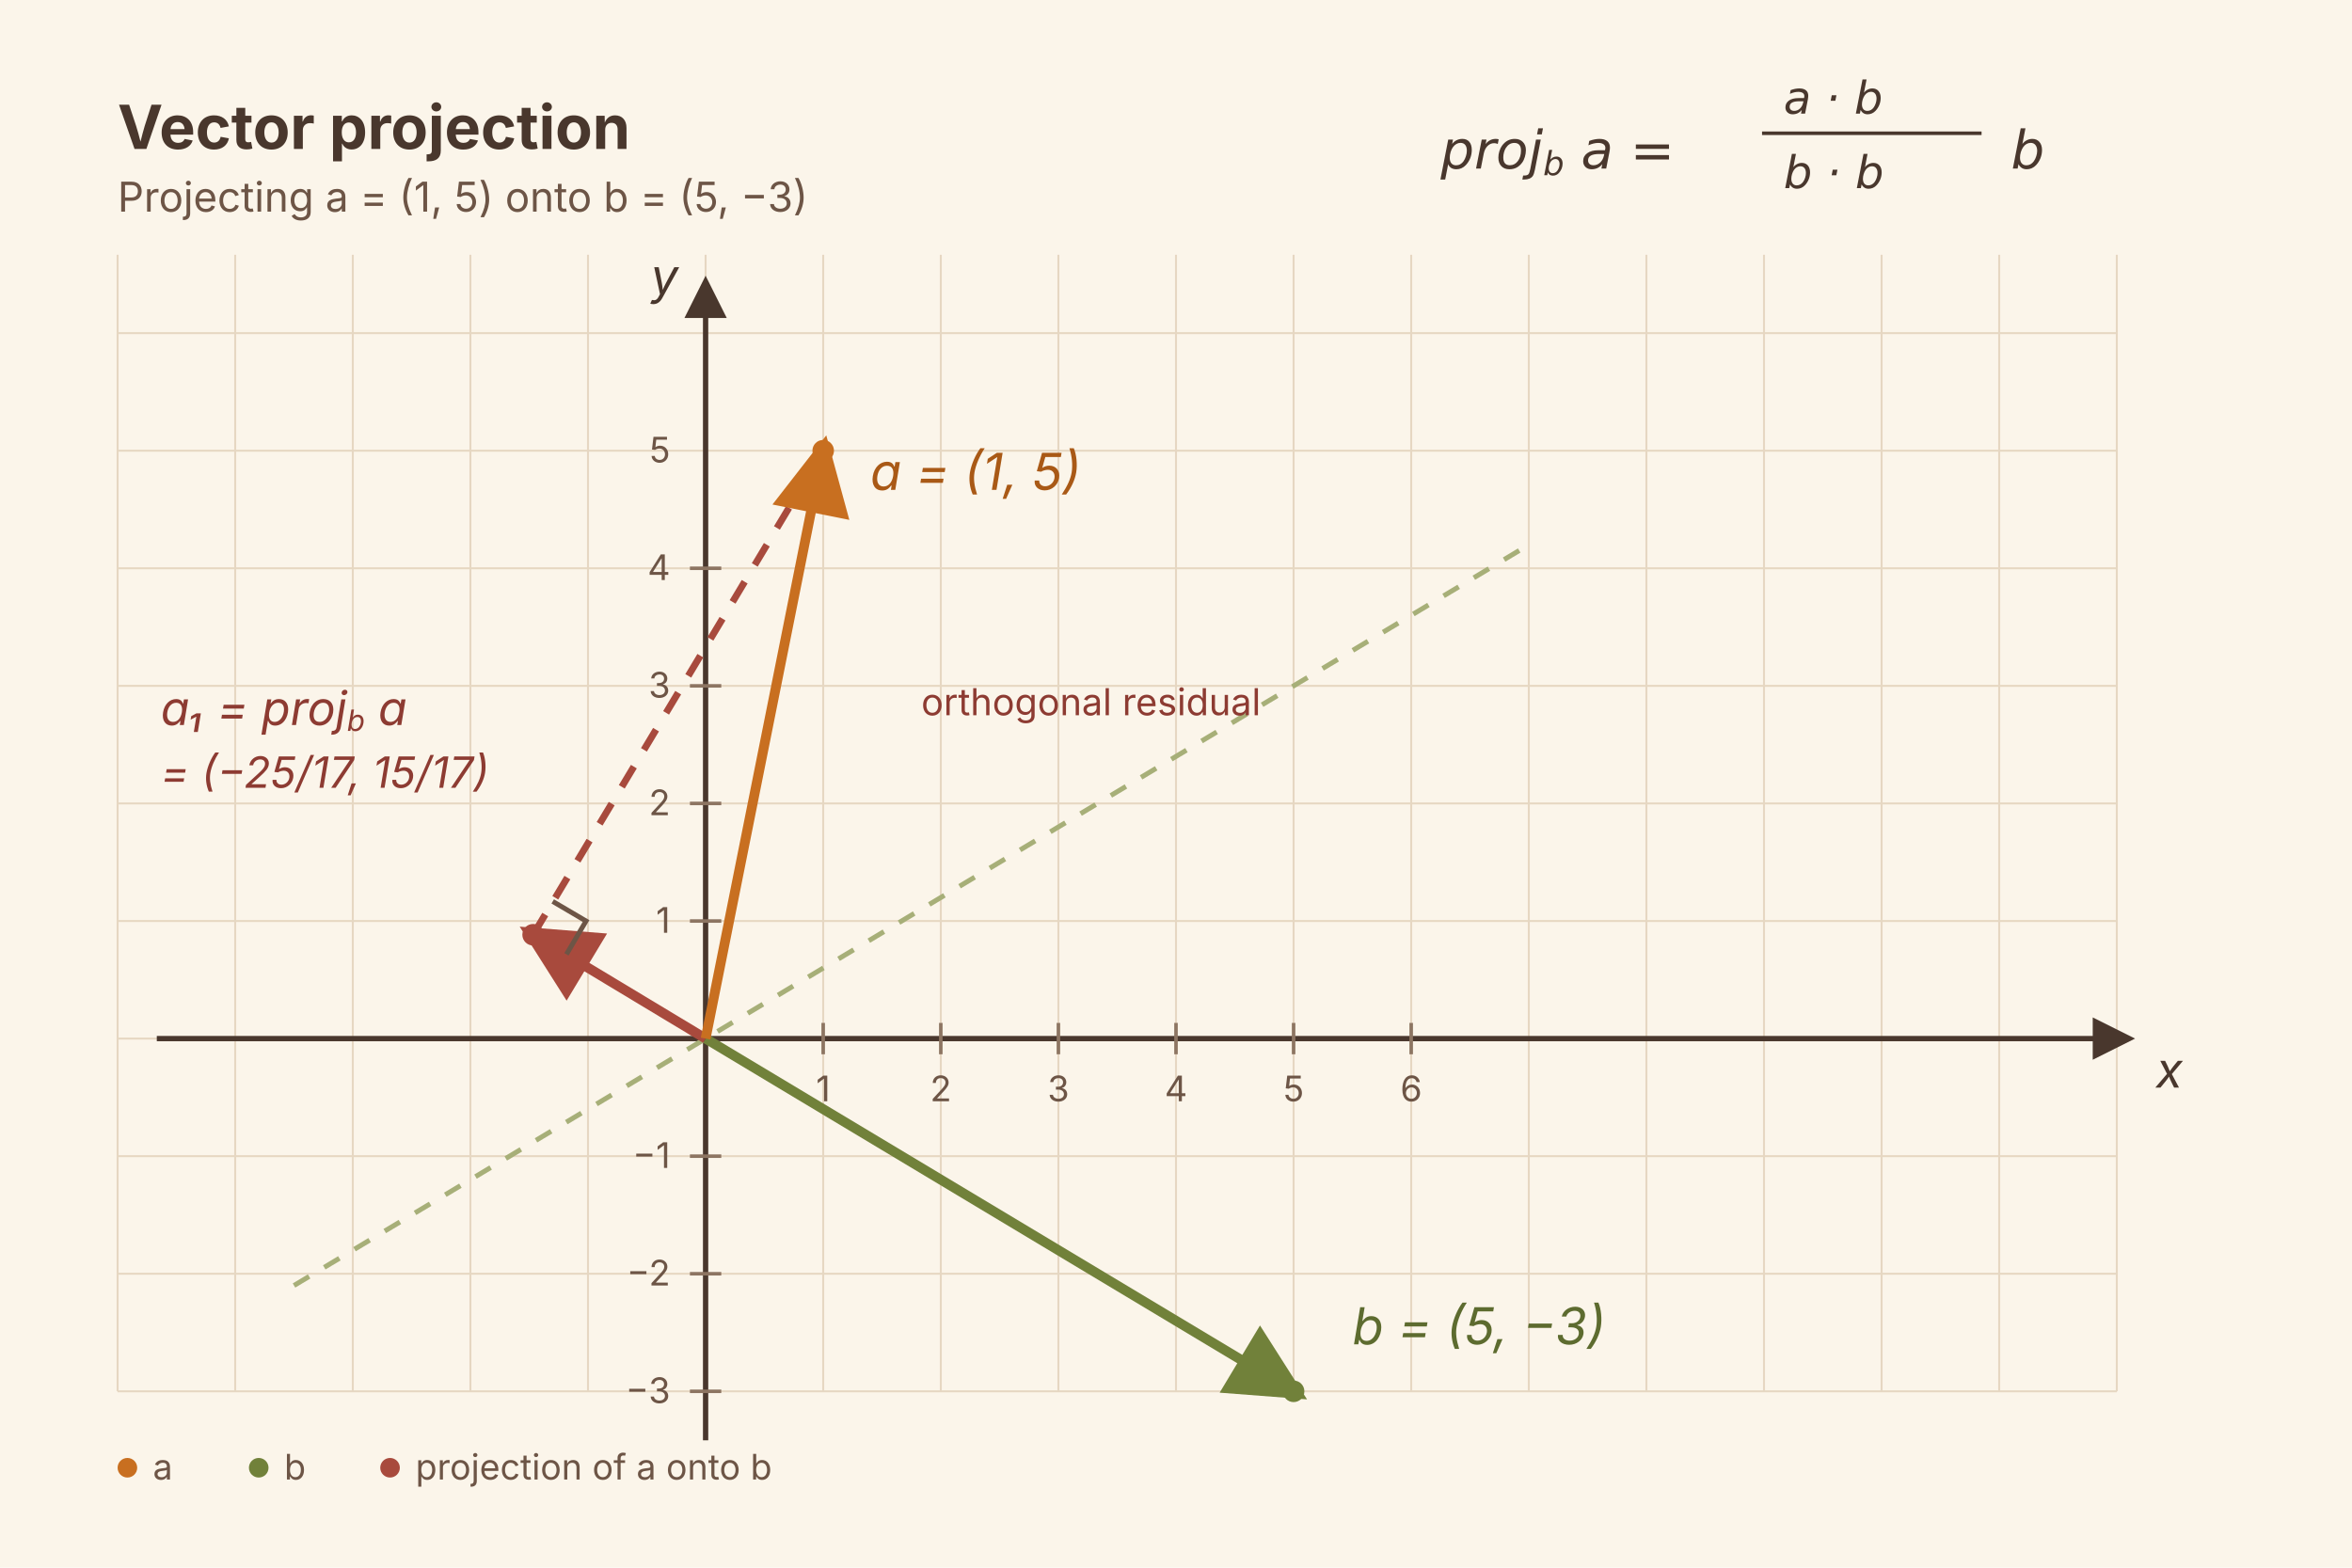
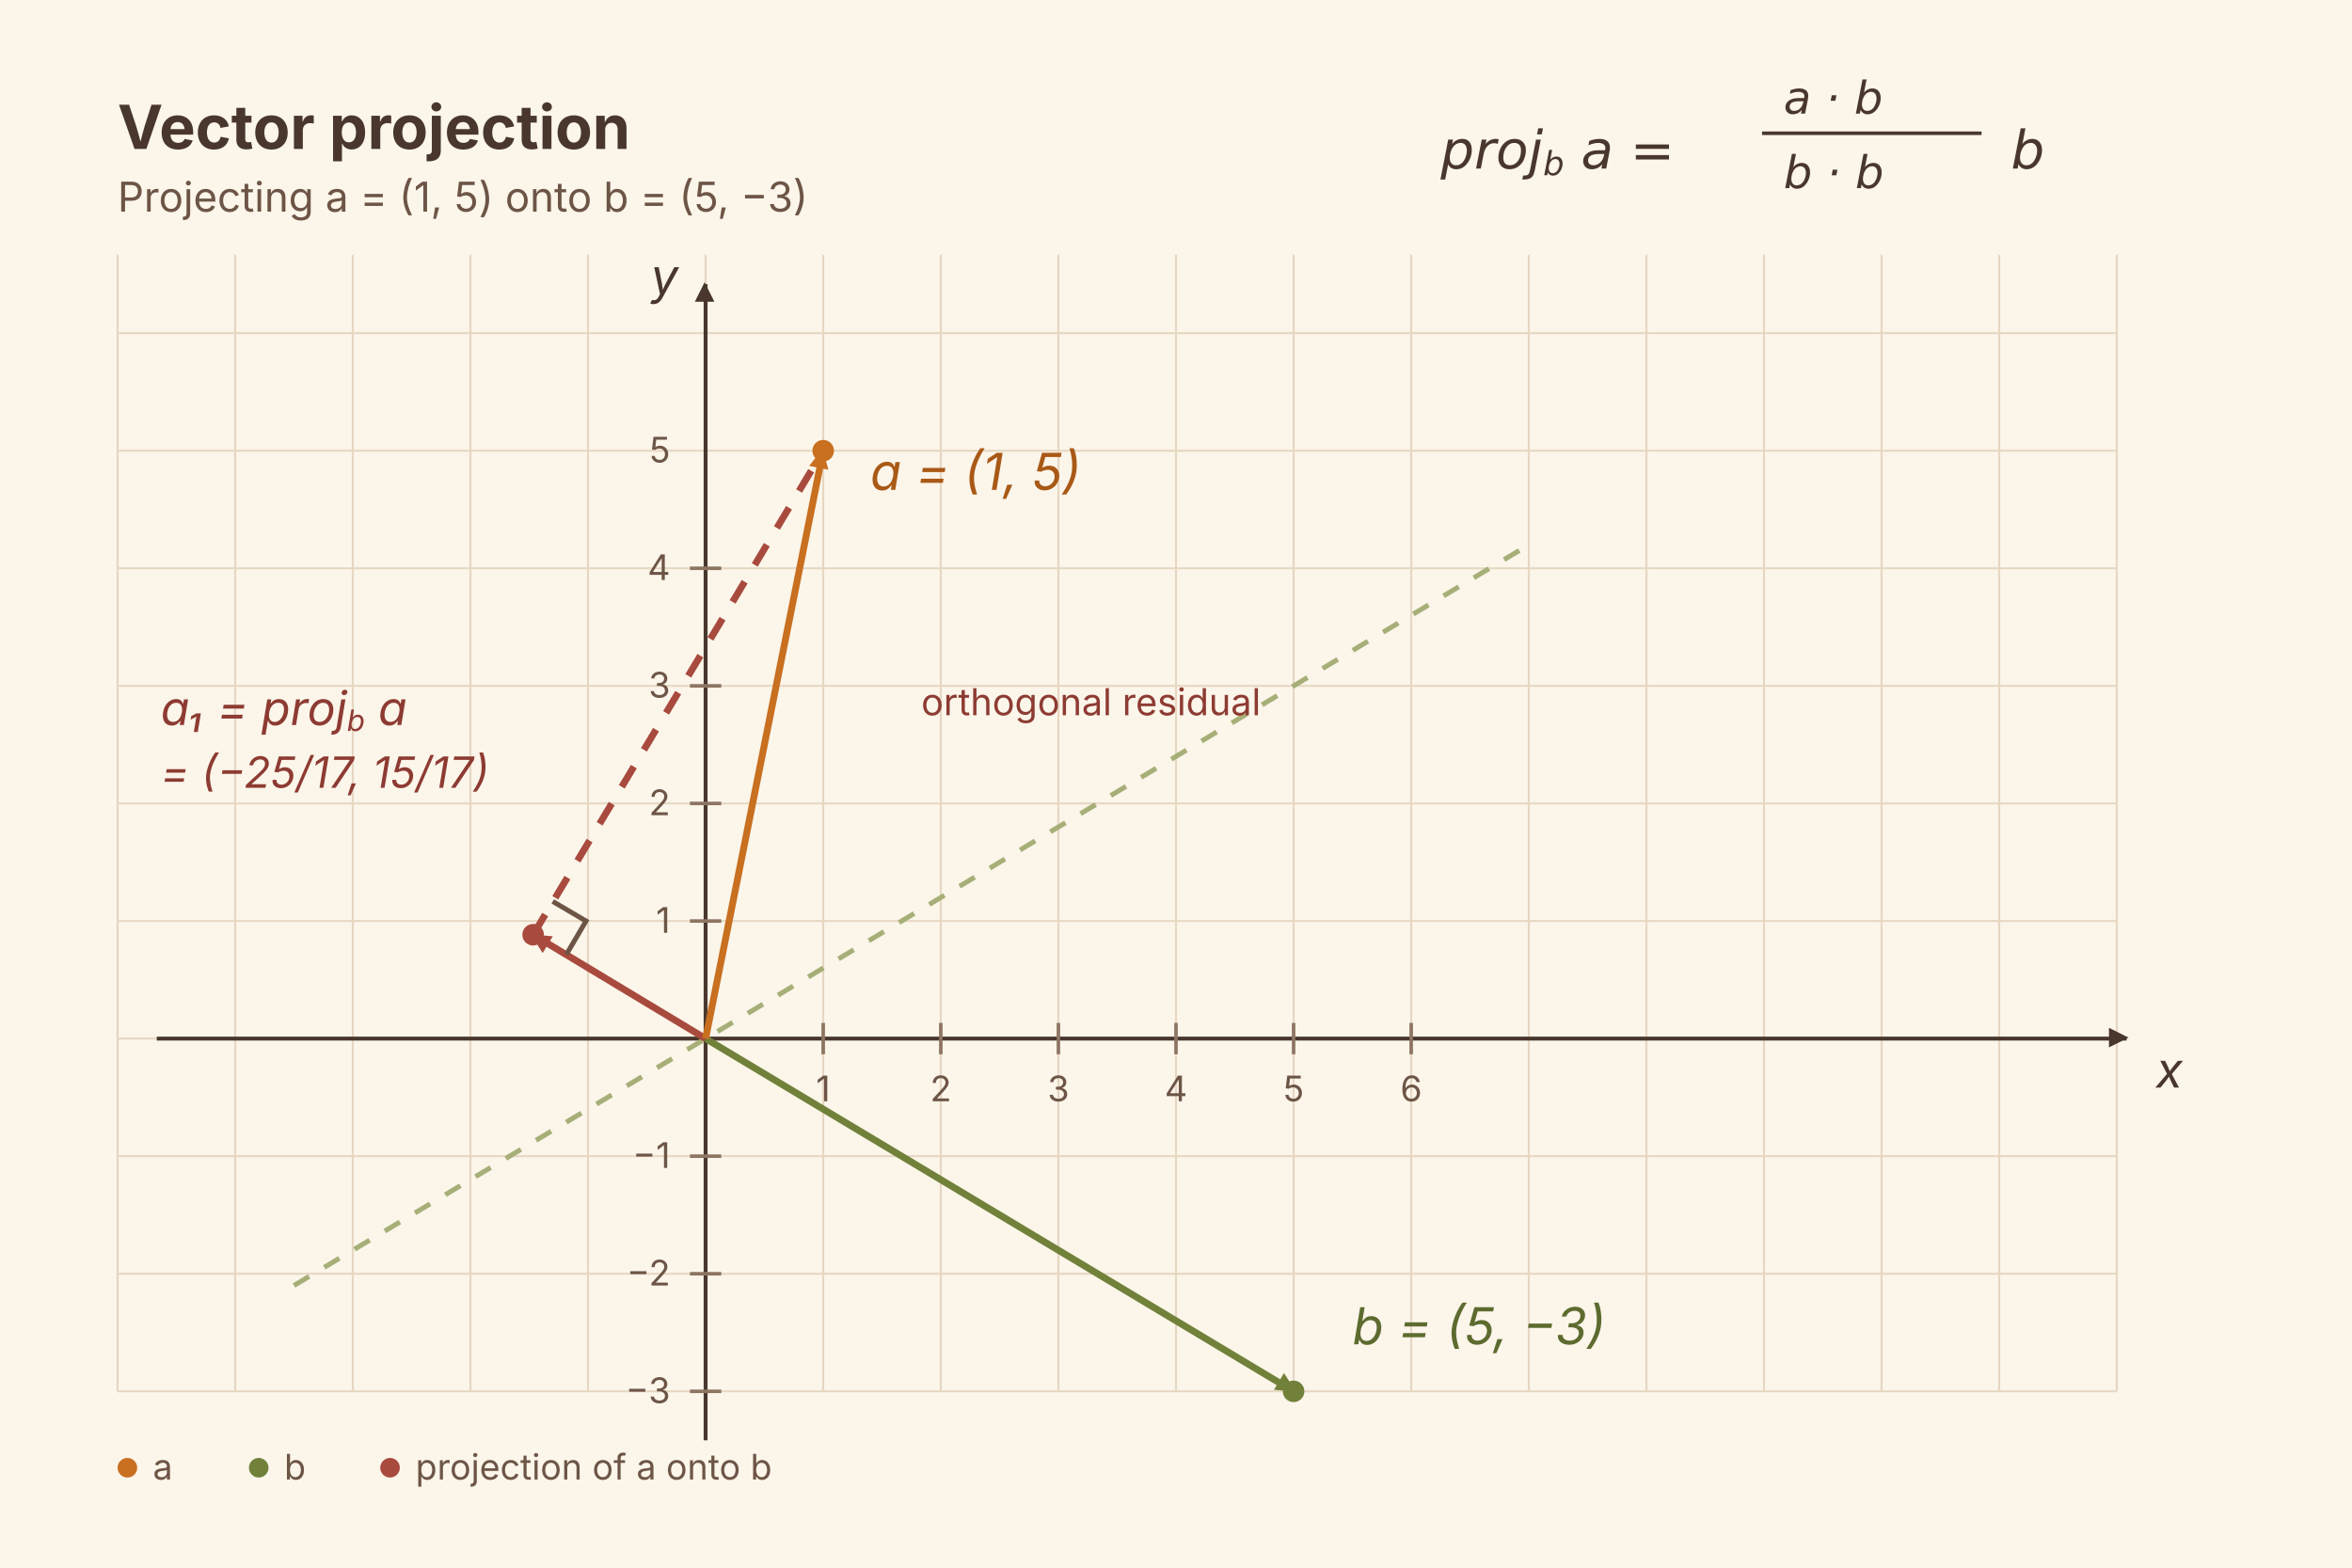
<svg xmlns="http://www.w3.org/2000/svg" width="1200" height="800" viewBox="0 0 1200 800" role="img" aria-labelledby="title description">
  <defs>
-     <marker id="arrow-slate" viewBox="0 0 10 10" refX="8" refY="5" markerWidth="8" markerHeight="8" orient="auto-start-reverse">
+     <marker id="arrow-slate" viewBox="0 0 11 11" refX="9" refY="5.5" markerWidth="11" markerHeight="11" markerUnits="userSpaceOnUse" orient="auto-start-reverse">
      <path d="M 0 0 L 10 5 L 0 10 z" fill="#49372d" />
    </marker>
-     <marker id="arrow-orange" viewBox="0 0 10 10" refX="8" refY="5" markerWidth="8" markerHeight="8" orient="auto-start-reverse">
+     <marker id="arrow-orange" viewBox="0 0 11 11" refX="9" refY="5.5" markerWidth="11" markerHeight="11" markerUnits="userSpaceOnUse" orient="auto-start-reverse">
      <path d="M 0 0 L 10 5 L 0 10 z" fill="#c86f20" />
    </marker>
-     <marker id="arrow-green" viewBox="0 0 10 10" refX="8" refY="5" markerWidth="8" markerHeight="8" orient="auto-start-reverse">
+     <marker id="arrow-green" viewBox="0 0 11 11" refX="9" refY="5.5" markerWidth="11" markerHeight="11" markerUnits="userSpaceOnUse" orient="auto-start-reverse">
      <path d="M 0 0 L 10 5 L 0 10 z" fill="#71813a" />
    </marker>
-     <marker id="arrow-red" viewBox="0 0 10 10" refX="8" refY="5" markerWidth="8" markerHeight="8" orient="auto-start-reverse">
+     <marker id="arrow-red" viewBox="0 0 11 11" refX="9" refY="5.5" markerWidth="11" markerHeight="11" markerUnits="userSpaceOnUse" orient="auto-start-reverse">
      <path d="M 0 0 L 10 5 L 0 10 z" fill="#a84a3d" />
    </marker>
  </defs>
  <rect width="1200" height="800" fill="#fbf5ea" />
  <g stroke="#e6d7c2" stroke-width="1">
    <path d="M60 130V710 M120 130V710 M180 130V710 M240 130V710 M300 130V710 M360 130V710 M420 130V710 M480 130V710 M540 130V710 M600 130V710 M660 130V710 M720 130V710 M780 130V710 M840 130V710 M900 130V710 M960 130V710 M1020 130V710 M1080 130V710" />
    <path d="M60 170H1080 M60 230H1080 M60 290H1080 M60 350H1080 M60 410H1080 M60 470H1080 M60 530H1080 M60 590H1080 M60 650H1080 M60 710H1080" />
  </g>
  <text x="60" y="76" fill="#49372d" font-family="Inter, DejaVu Sans, sans-serif" font-size="31" font-weight="700">Vector projection</text>
  <text x="60" y="108" fill="#6d5546" font-family="Inter, DejaVu Sans, sans-serif" font-size="21">Projecting a = (1, 5) onto b = (5, −3)</text>
  <text x="735" y="86" fill="#49372d" font-family="DejaVu Sans, sans-serif" font-size="27" font-style="italic">proj<tspan baseline-shift="sub" font-size="17">b</tspan> a =</text>
  <line x1="899" y1="68" x2="1011" y2="68" stroke="#49372d" stroke-width="1.8" />
  <text x="910" y="58" fill="#49372d" font-family="DejaVu Sans, sans-serif" font-size="23" font-style="italic">a · b</text>
  <text x="910" y="96" fill="#49372d" font-family="DejaVu Sans, sans-serif" font-size="23" font-style="italic">b · b</text>
  <text x="1026" y="86" fill="#49372d" font-family="DejaVu Sans, sans-serif" font-size="27" font-style="italic">b</text>
-   <g stroke="#49372d" stroke-width="2.7" fill="none" marker-end="url(#arrow-slate)">
+   <g stroke="#49372d" stroke-width="2" fill="none" marker-end="url(#arrow-slate)">
    <path d="M80 530H1085" />
    <path d="M360 735V145" />
  </g>
  <g stroke="#8d7562" stroke-width="1.8">
    <path d="M420 522V538 M480 522V538 M540 522V538 M600 522V538 M660 522V538 M720 522V538" />
    <path d="M352 470H368 M352 410H368 M352 350H368 M352 290H368 M352 590H368 M352 650H368 M352 710H368" />
  </g>
  <g fill="#6d5546" font-family="Inter, DejaVu Sans, sans-serif" font-size="18" text-anchor="middle">
    <text x="420" y="562">1</text>
    <text x="480" y="562">2</text>
    <text x="540" y="562">3</text>
    <text x="600" y="562">4</text>
    <text x="660" y="562">5</text>
    <text x="720" y="562">6</text>
  </g>
  <g fill="#6d5546" font-family="Inter, DejaVu Sans, sans-serif" font-size="18" text-anchor="end">
    <text x="342" y="476">1</text>
    <text x="342" y="416">2</text>
    <text x="342" y="356">3</text>
    <text x="342" y="296">4</text>
    <text x="342" y="236">5</text>
    <text x="342" y="596">−1</text>
    <text x="342" y="656">−2</text>
    <text x="342" y="716">−3</text>
  </g>
  <text x="1100" y="555" fill="#49372d" font-family="Inter, DejaVu Sans, sans-serif" font-size="25" font-style="italic">x</text>
  <text x="332" y="150" fill="#49372d" font-family="Inter, DejaVu Sans, sans-serif" font-size="25" font-style="italic">y</text>
  <path d="M150 656 L780 278" stroke="#a7af78" stroke-width="2.5" stroke-dasharray="9 9" fill="none" />
-   <path d="M360 530 L660 710" stroke="#71813a" stroke-width="5" fill="none" marker-end="url(#arrow-green)" />
+   <path d="M360 530 L660 710" stroke="#71813a" stroke-width="3.5" fill="none" marker-end="url(#arrow-green)" />
  <circle cx="660" cy="710" r="5.5" fill="#71813a" />
  <text x="690" y="686" fill="#5d6b2f" font-family="Inter, DejaVu Sans, sans-serif" font-size="26" font-style="italic">b = (5, −3)</text>
-   <path d="M360 530 L272 477" stroke="#a84a3d" stroke-width="5" fill="none" marker-end="url(#arrow-red)" />
+   <path d="M360 530 L272 477" stroke="#a84a3d" stroke-width="3.5" fill="none" marker-end="url(#arrow-red)" />
  <path d="M272 477 L420 230" stroke="#a84a3d" stroke-width="3.5" stroke-dasharray="12 10" fill="none" />
-   <path d="M360 530 L420 230" stroke="#c86f20" stroke-width="5" fill="none" marker-end="url(#arrow-orange)" />
+   <path d="M360 530 L420 230" stroke="#c86f20" stroke-width="3.5" fill="none" marker-end="url(#arrow-orange)" />
  <circle cx="420" cy="230" r="5.5" fill="#c86f20" />
  <circle cx="272" cy="477" r="5.5" fill="#a84a3d" />
  <path d="M289 487 L299 470 L282 460" stroke="#6d5546" stroke-width="2.5" fill="none" />
  <text x="444" y="250" fill="#a95916" font-family="Inter, DejaVu Sans, sans-serif" font-size="26" font-style="italic">a = (1, 5)</text>
  <text x="82" y="370" fill="#8d3b32" font-family="Inter, DejaVu Sans, sans-serif" font-size="24" font-style="italic">a₁ = proj<tspan baseline-shift="sub" font-size="15">b</tspan> a</text>
  <text x="82" y="402" fill="#8d3b32" font-family="Inter, DejaVu Sans, sans-serif" font-size="22" font-style="italic">= (−25/17, 15/17)</text>
  <text x="470" y="365" fill="#8d3b32" font-family="Inter, DejaVu Sans, sans-serif" font-size="19">orthogonal residual</text>
  <g transform="translate(60 755)" font-family="Inter, DejaVu Sans, sans-serif" font-size="18" fill="#6d5546">
    <circle cx="5" cy="-6" r="5" fill="#c86f20" />
    <text x="18" y="0">a</text>
    <circle cx="72" cy="-6" r="5" fill="#71813a" />
    <text x="85" y="0">b</text>
    <circle cx="139" cy="-6" r="5" fill="#a84a3d" />
    <text x="152" y="0">projection of a onto b</text>
  </g>
</svg>
